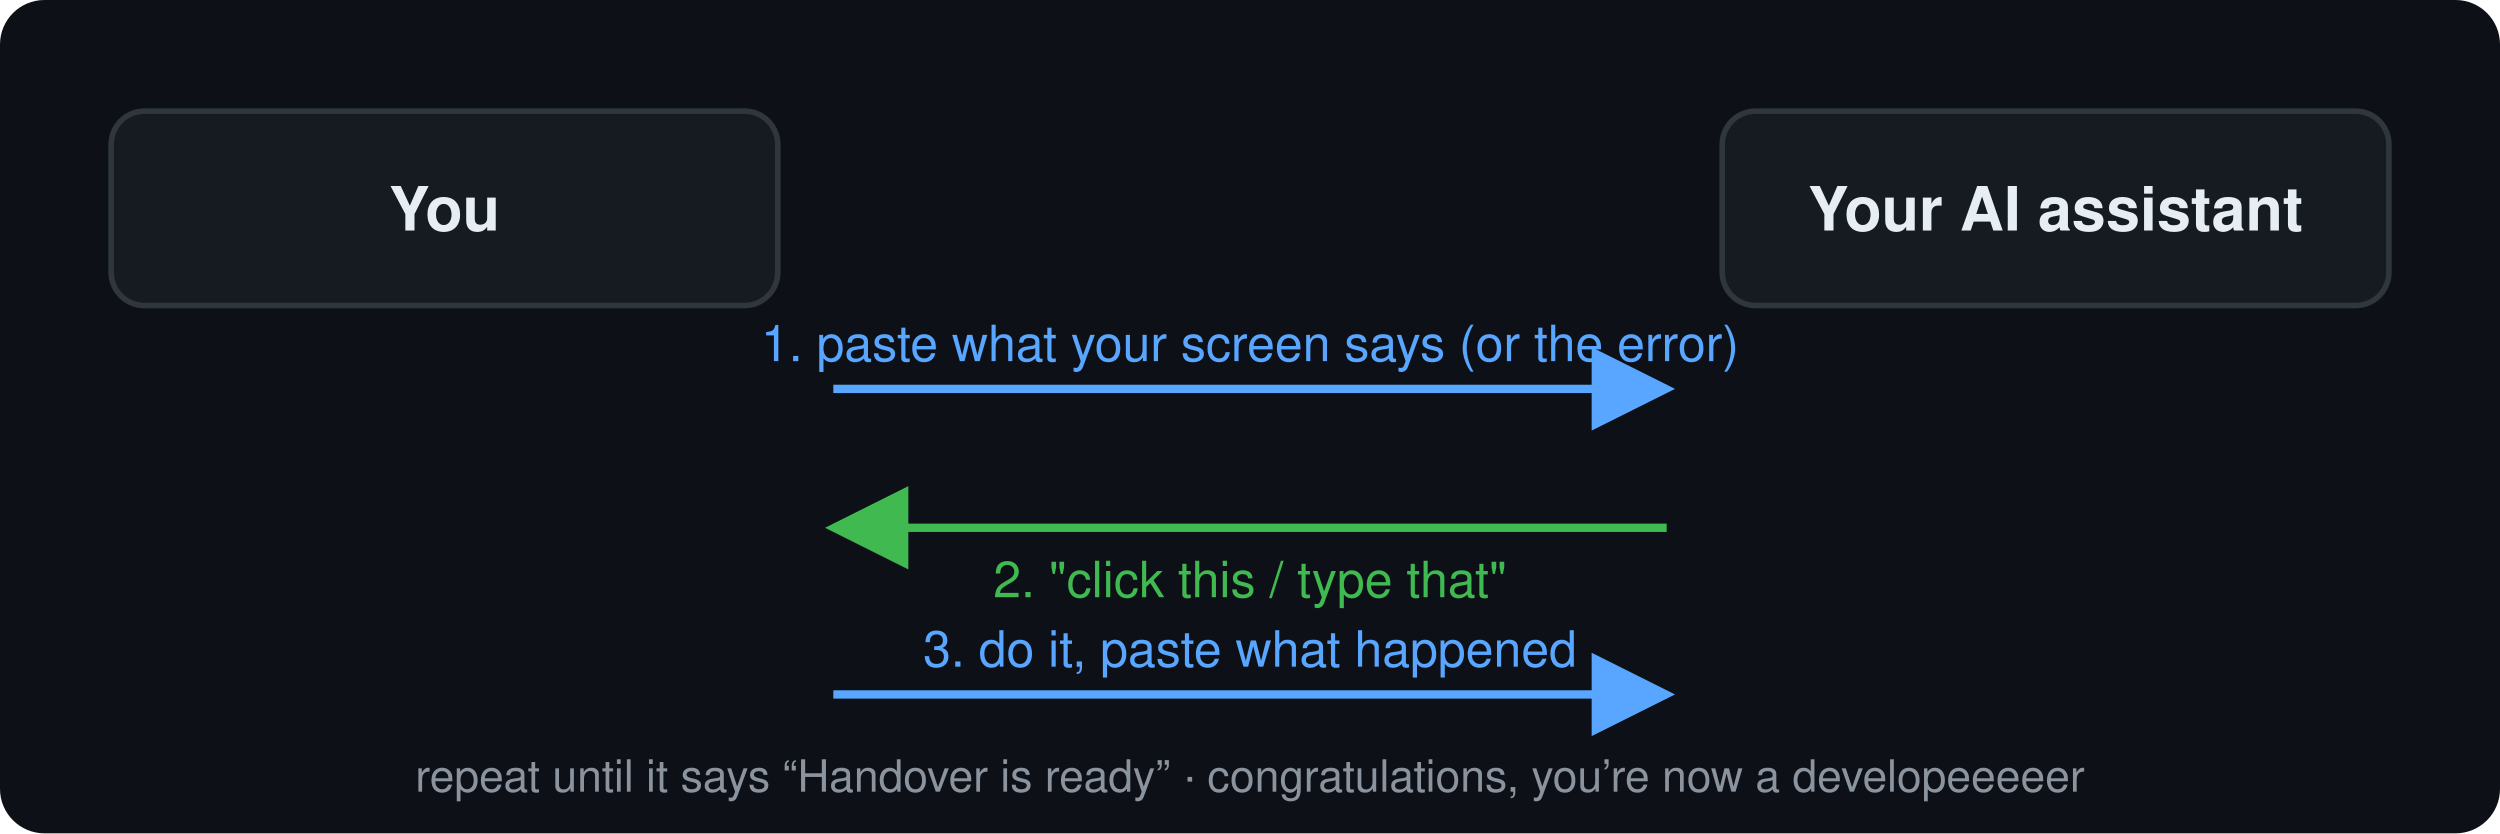
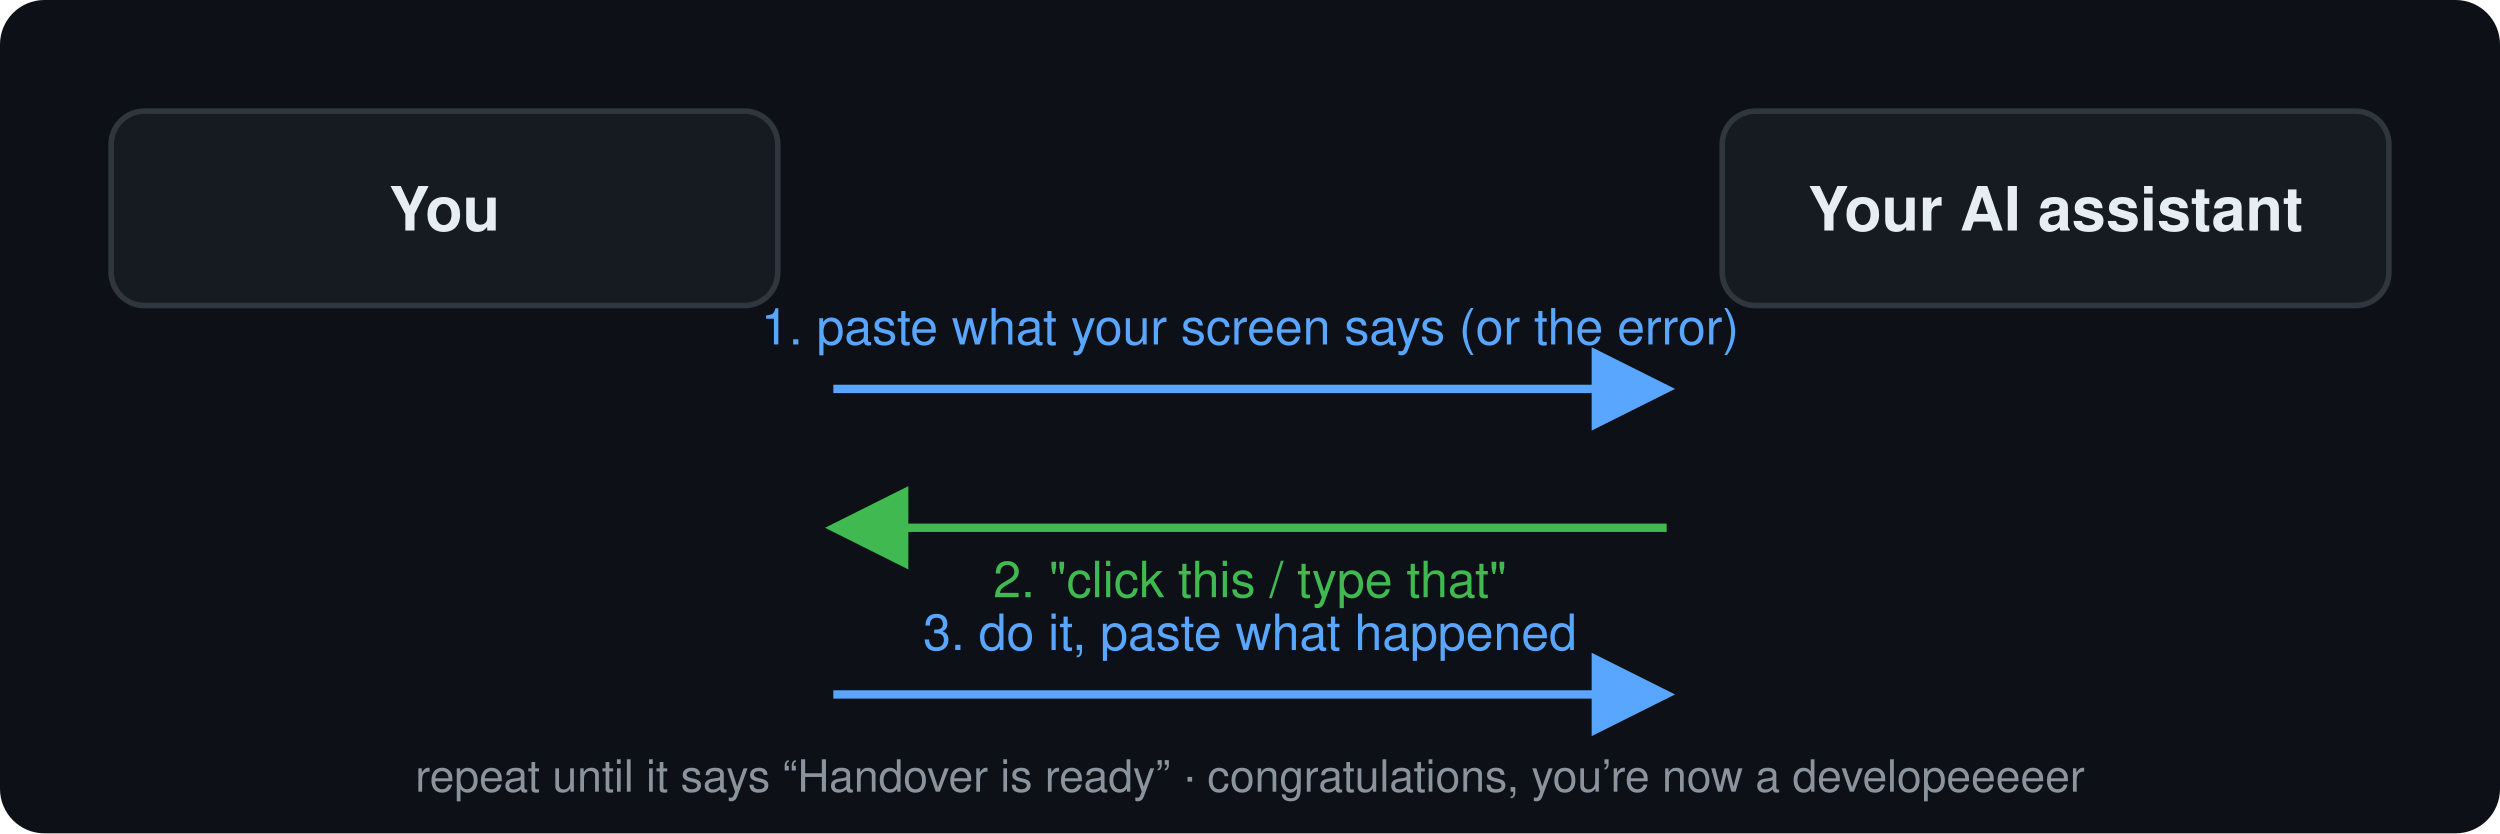
<svg xmlns="http://www.w3.org/2000/svg" width="900" height="300" viewBox="0 0 900 300" font-family="-apple-system, Segoe UI, Helvetica, Arial, sans-serif" font-size="18">
  <rect width="900" height="300" rx="16" fill="#0d1117" />
  <rect x="40" y="40" width="240" height="70" rx="12" fill="#161b22" stroke="#30363d" stroke-width="2" />
  <text x="160" y="83" text-anchor="middle" fill="#e6edf3" font-size="22" font-weight="600">You</text>
  <rect x="620" y="40" width="240" height="70" rx="12" fill="#161b22" stroke="#30363d" stroke-width="2" />
  <text x="740" y="83" text-anchor="middle" fill="#e6edf3" font-size="22" font-weight="600">Your AI assistant</text>
  <defs>
    <marker id="a" markerWidth="10" markerHeight="10" refX="9" refY="5" orient="auto">
      <path d="M0,0 L10,5 L0,10 z" fill="#58a6ff" />
    </marker>
    <marker id="b" markerWidth="10" markerHeight="10" refX="9" refY="5" orient="auto">
      <path d="M0,0 L10,5 L0,10 z" fill="#3fb950" />
    </marker>
  </defs>
  <path d="M300,140 L600,140" stroke="#58a6ff" stroke-width="3" marker-end="url(#a)" />
-   <text x="450" y="130" text-anchor="middle" fill="#58a6ff">1. paste what your screen says (or the error)</text>
+   <text x="450" y="124" text-anchor="middle" fill="#58a6ff">1. paste what your screen says (or the error)</text>
  <path d="M600,190 L300,190" stroke="#3fb950" stroke-width="3" marker-end="url(#b)" />
  <text x="450" y="215" text-anchor="middle" fill="#3fb950">2. "click this / type that"</text>
  <path d="M300,250 L600,250" stroke="#58a6ff" stroke-width="3" marker-end="url(#a)" />
-   <text x="450" y="240" text-anchor="middle" fill="#58a6ff">3. do it, paste what happened</text>
+   <text x="450" y="234" text-anchor="middle" fill="#58a6ff">3. do it, paste what happened</text>
  <text x="450" y="285" text-anchor="middle" fill="#8b949e" font-size="16">repeat until it says “Handover is ready”  ·  congratulations, you’re now a developeeeeer</text>
</svg>
